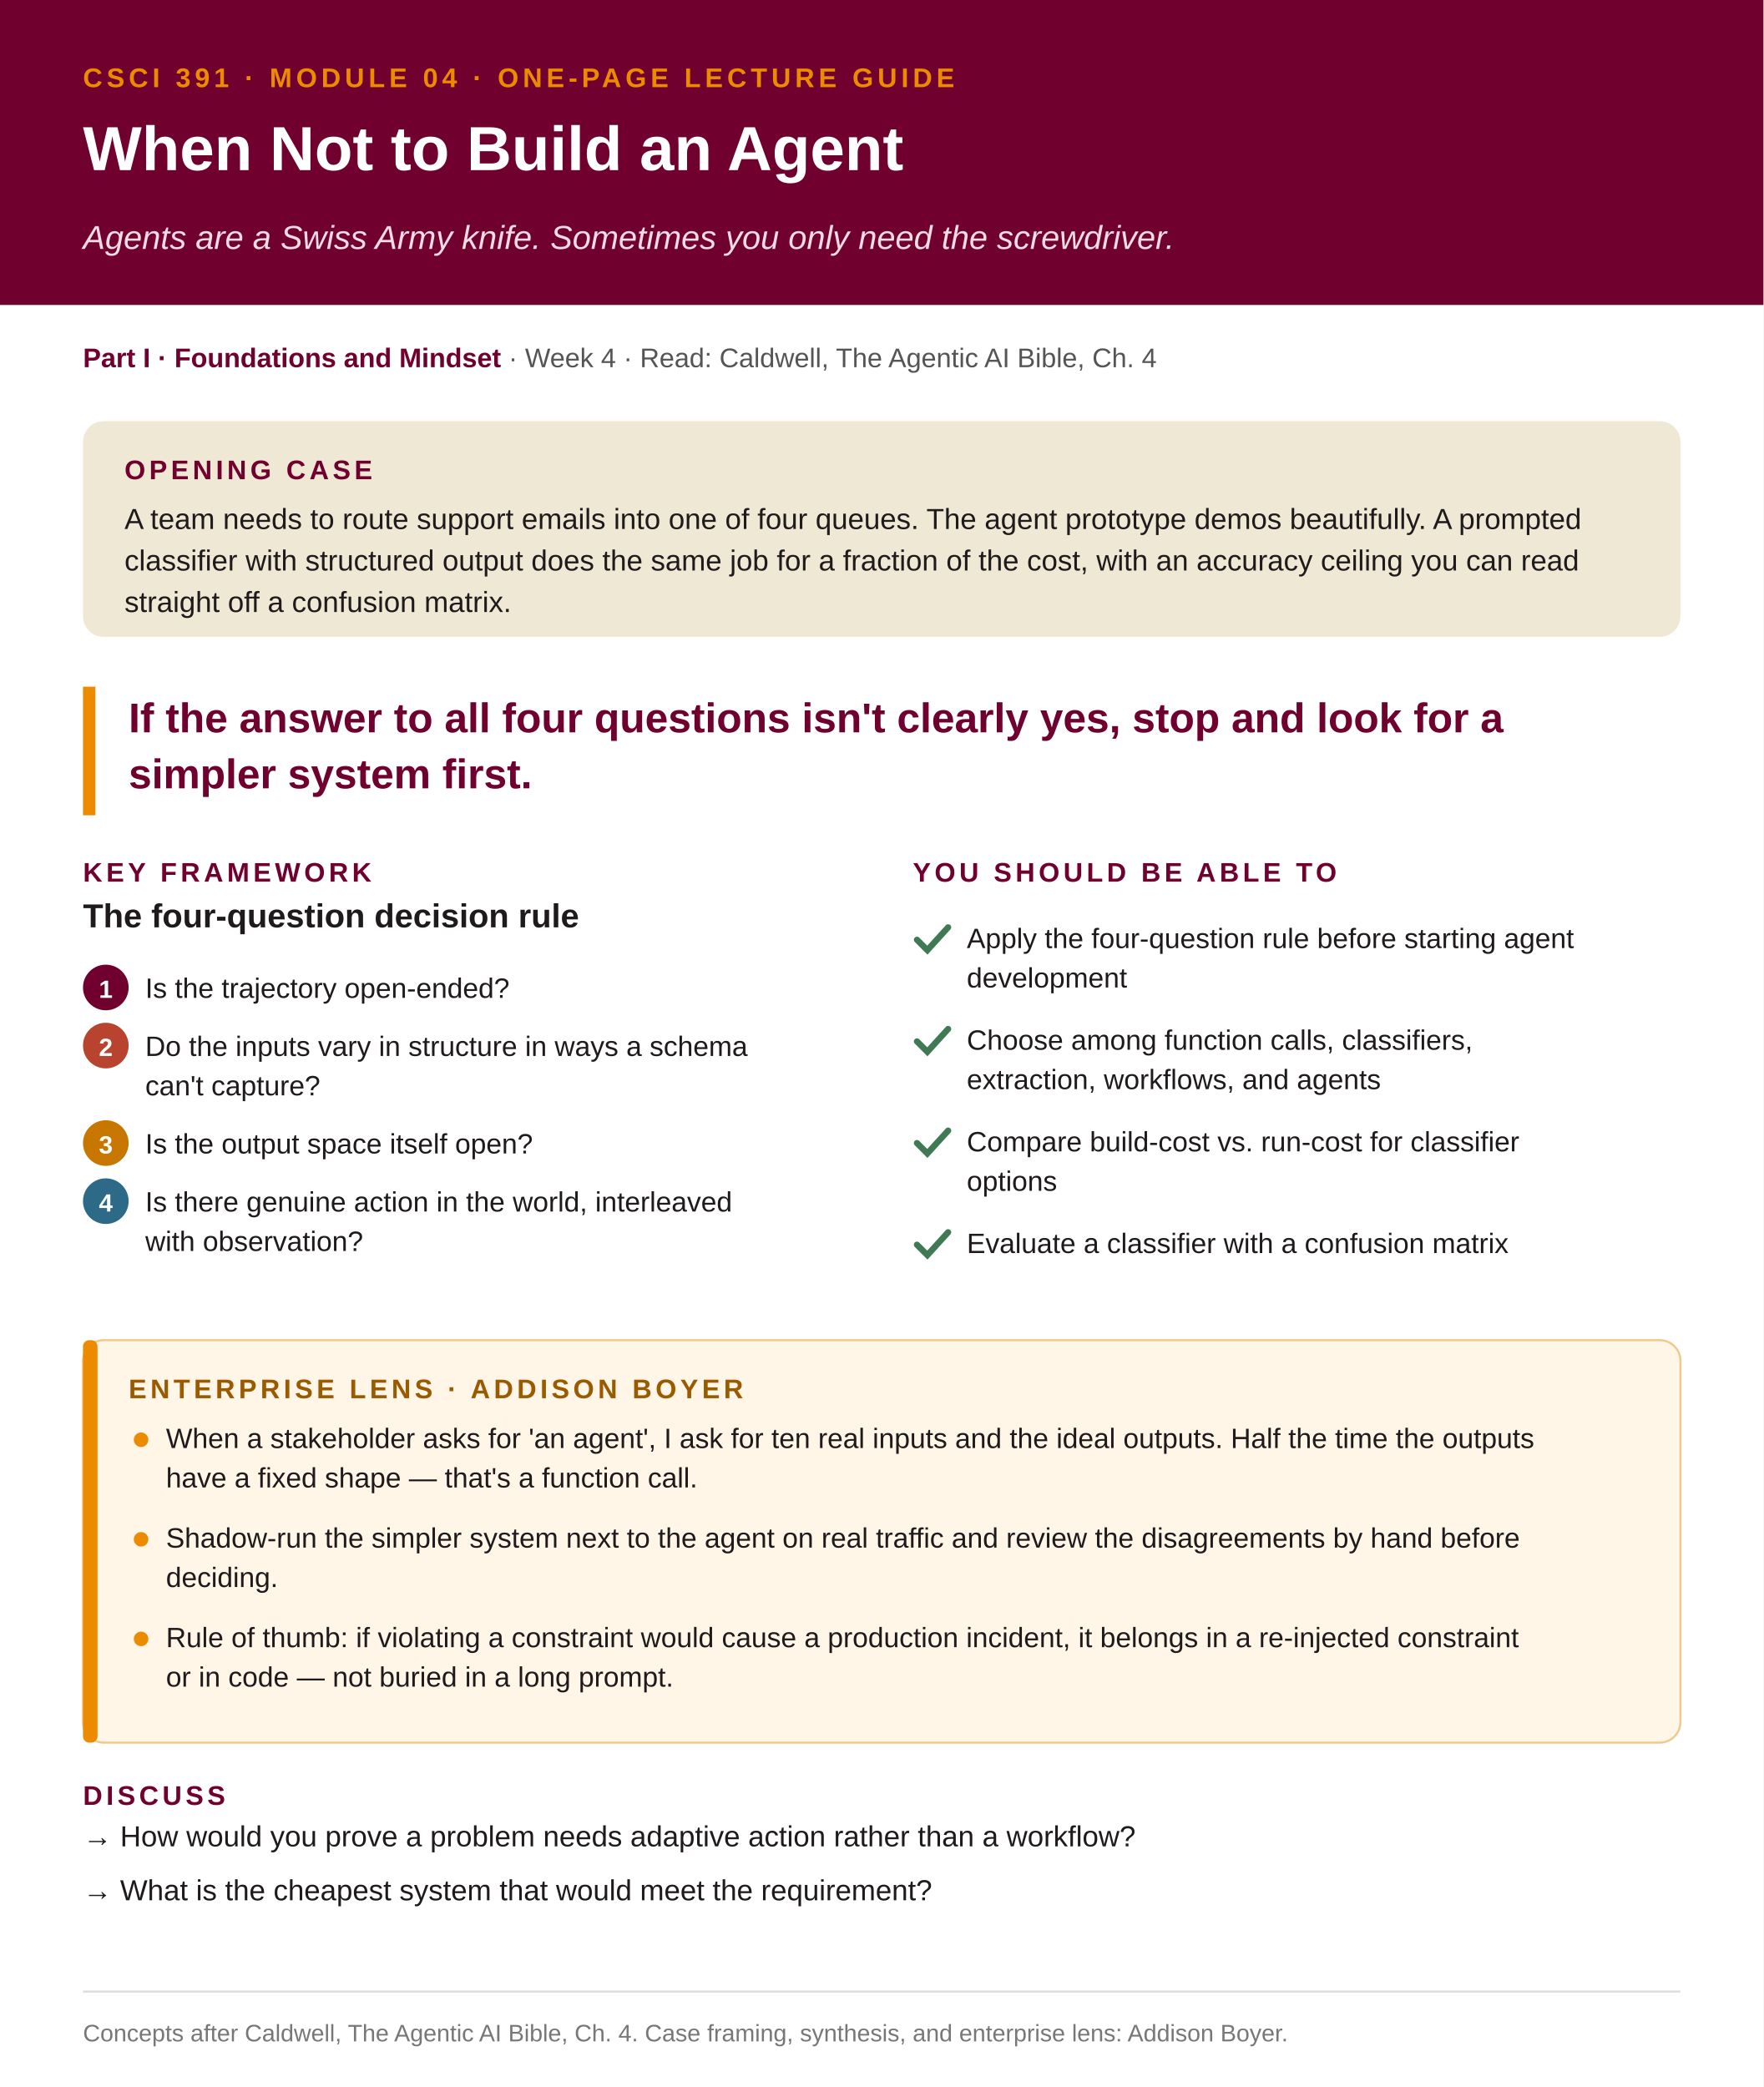
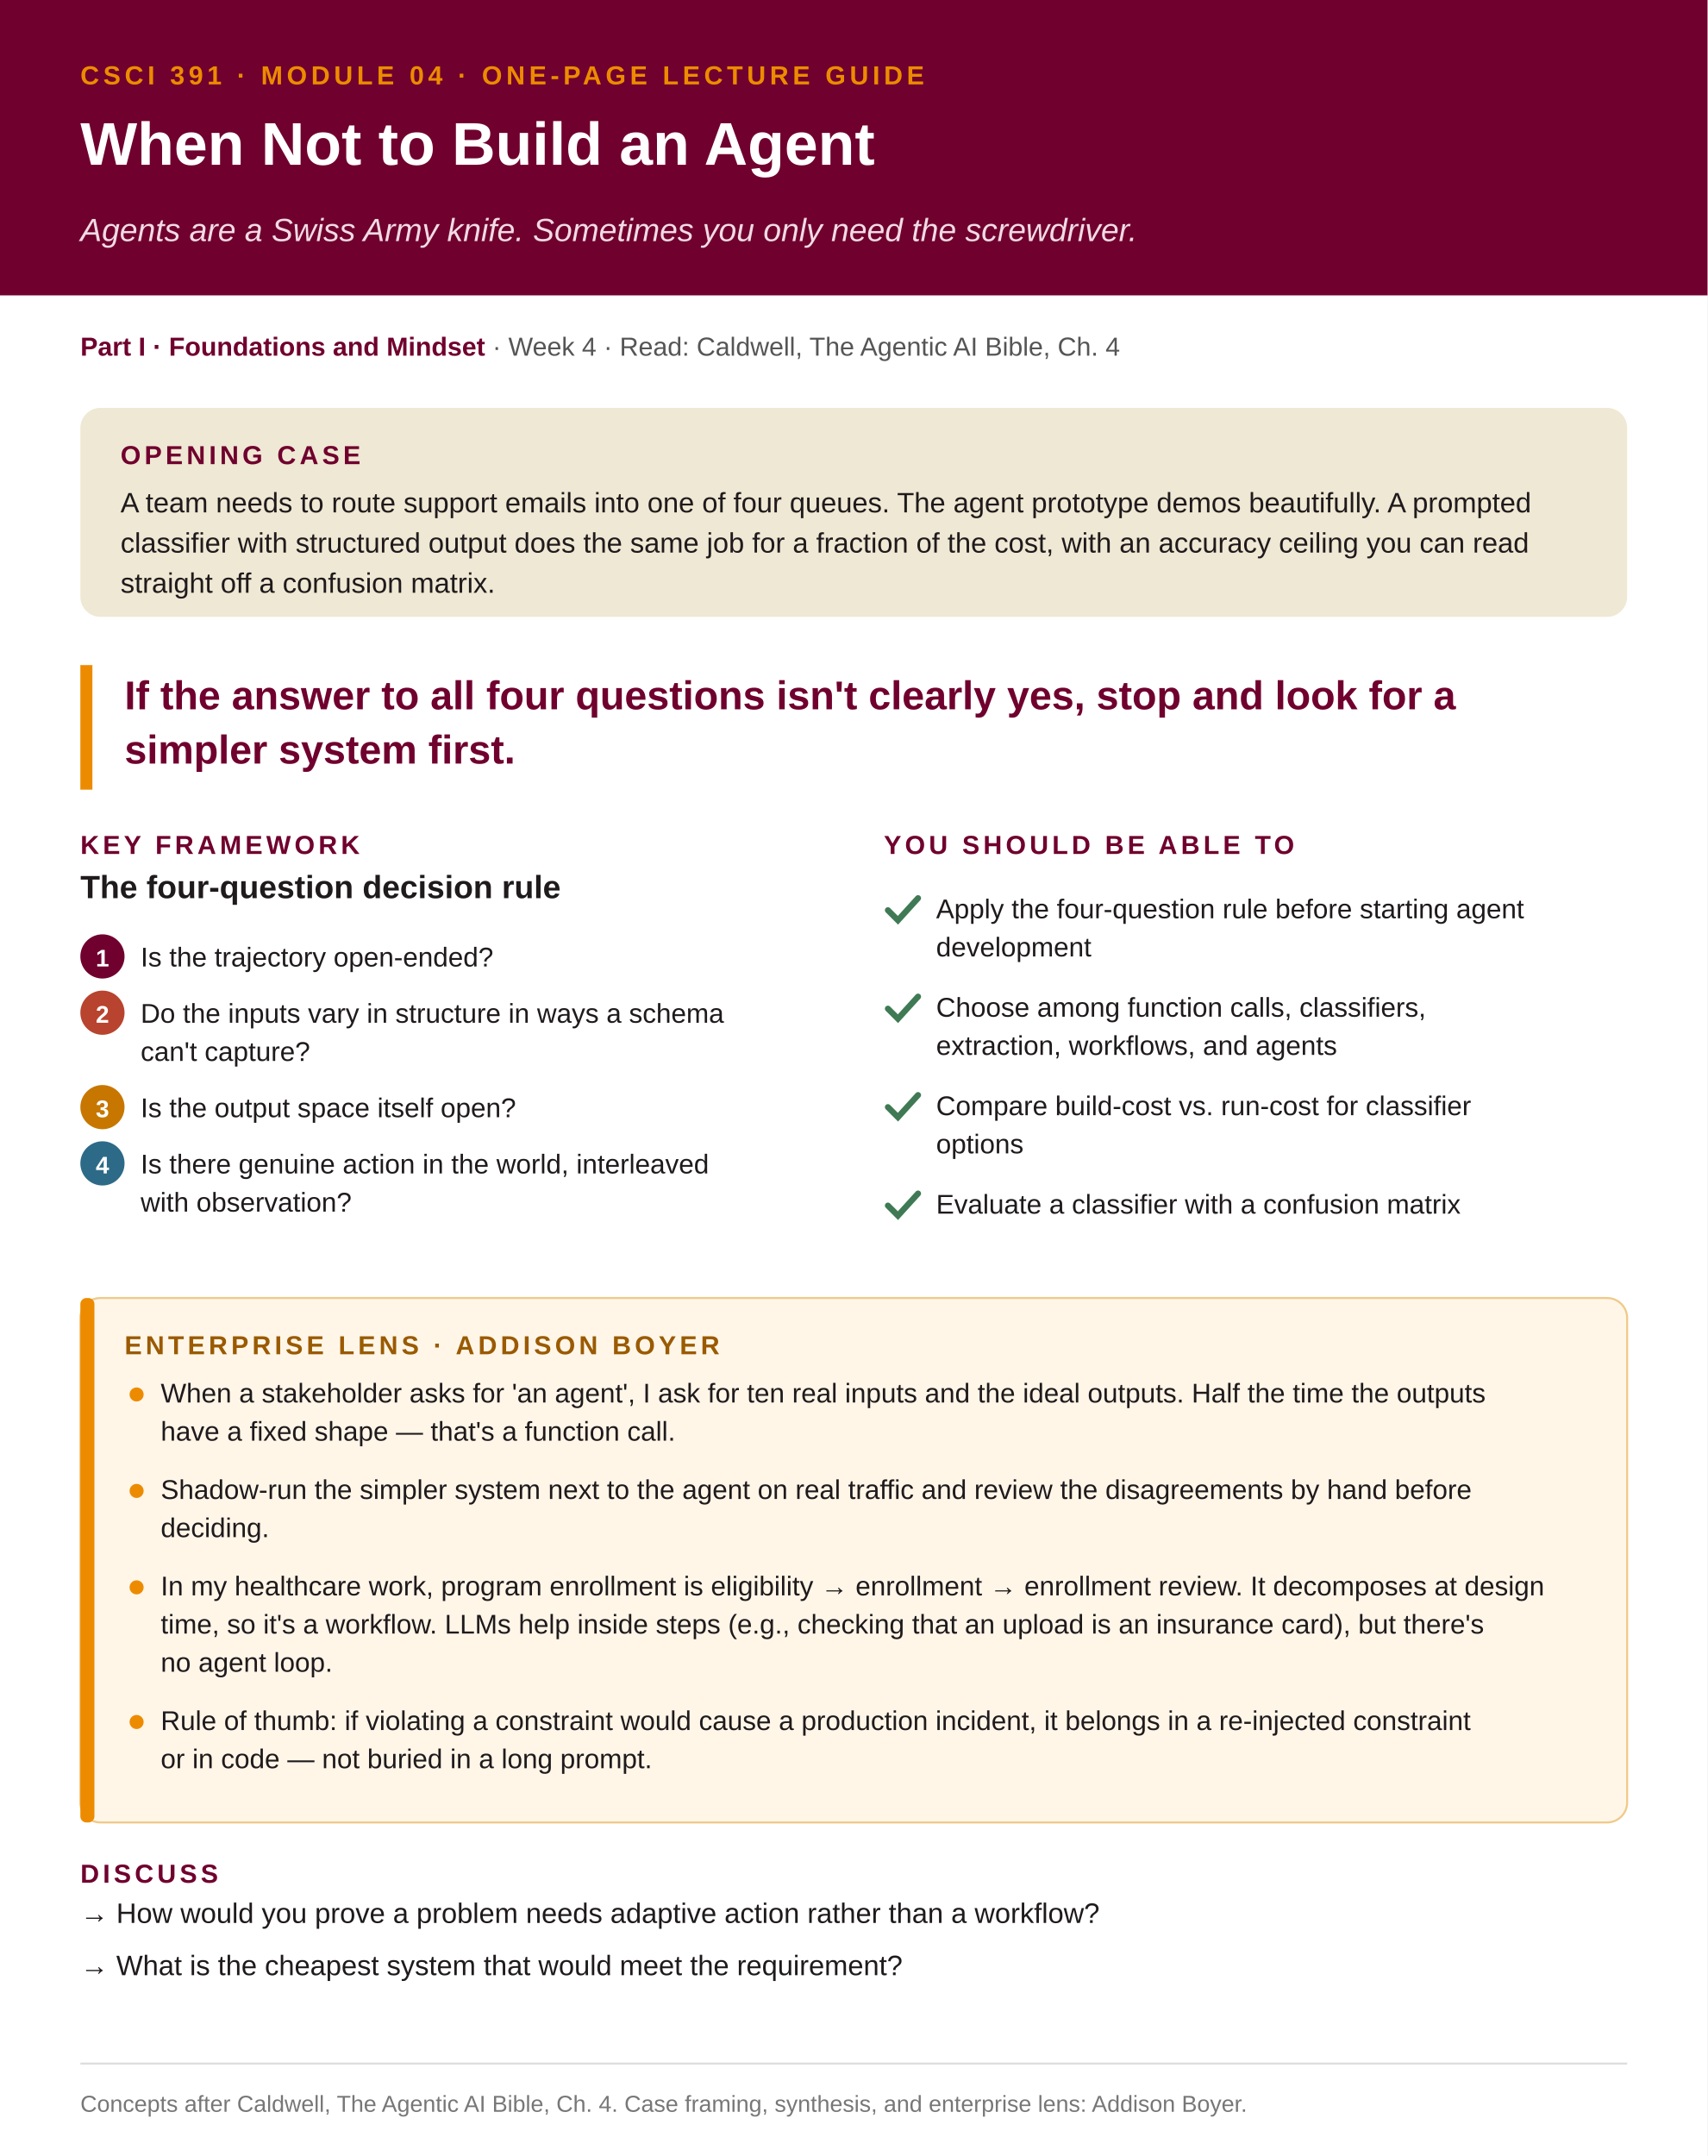
- <svg xmlns="http://www.w3.org/2000/svg" viewBox="0 0 850 1006" width="850" height="1006" font-family="'Segoe UI', 'Helvetica Neue', Arial, sans-serif">
+ <svg xmlns="http://www.w3.org/2000/svg" viewBox="0 0 850 1073" width="850" height="1073" font-family="'Segoe UI', 'Helvetica Neue', Arial, sans-serif">
  <rect width="100%" height="100%" fill="#fff" />
  <rect width="850" height="147" fill="#70002e" />
  <text x="40" y="42" fill="#ED8B00" font-size="13" font-weight="700" letter-spacing="2">CSCI 391 · MODULE 04 · ONE-PAGE LECTURE GUIDE</text>
  <text x="40" y="82" fill="#fff" font-size="30" font-weight="800">When Not to Build an Agent</text>
  <text x="40" y="120" fill="#f1dbe4" font-size="16" font-style="italic">Agents are a Swiss Army knife. Sometimes you only need the screwdriver.</text>
  <text x="40" y="177" fill="#555" font-size="13">
    <tspan font-weight="700" fill="#70002e">Part I · Foundations and Mindset</tspan>   ·   Week 4   ·   Read: Caldwell, The Agentic AI Bible, Ch. 4</text>
  <rect x="40" y="203" width="770" height="104" rx="10" fill="#efe8d4" />
  <text x="60" y="231" fill="#70002e" font-size="13" font-weight="800" letter-spacing="1.8">OPENING CASE</text>
  <text x="60" y="255" fill="#1f1a1c" font-size="14">A team needs to route support emails into one of four queues. The agent prototype demos beautifully. A prompted</text>
  <text x="60" y="275" fill="#1f1a1c" font-size="14">classifier with structured output does the same job for a fraction of the cost, with an accuracy ceiling you can read</text>
  <text x="60" y="295" fill="#1f1a1c" font-size="14">straight off a confusion matrix.</text>
  <rect x="40" y="331" width="6" height="62" fill="#ED8B00" />
  <text x="62" y="353" fill="#70002e" font-size="20" font-weight="700">If the answer to all four questions isn't clearly yes, stop and look for a</text>
  <text x="62" y="380" fill="#70002e" font-size="20" font-weight="700">simpler system first.</text>
  <text x="40" y="425" fill="#70002e" font-size="13" font-weight="800" letter-spacing="1.8">KEY FRAMEWORK</text>
  <text x="40" y="447" fill="#1f1a1c" font-size="16" font-weight="700">The four-question decision rule</text>
  <circle cx="51" cy="476" r="11" fill="#70002e" />
  <text x="51" y="481" fill="#fff" font-size="12" font-weight="700" text-anchor="middle">1</text>
  <text x="70" y="481" fill="#1f1a1c" font-size="13.5">Is the trajectory open-ended?</text>
  <circle cx="51" cy="504" r="11" fill="#b8432f" />
  <text x="51" y="509" fill="#fff" font-size="12" font-weight="700" text-anchor="middle">2</text>
  <text x="70" y="509" fill="#1f1a1c" font-size="13.5">Do the inputs vary in structure in ways a schema</text>
  <text x="70" y="528" fill="#1f1a1c" font-size="13.5">can't capture?</text>
  <circle cx="51" cy="551" r="11" fill="#c77700" />
  <text x="51" y="556" fill="#fff" font-size="12" font-weight="700" text-anchor="middle">3</text>
  <text x="70" y="556" fill="#1f1a1c" font-size="13.5">Is the output space itself open?</text>
  <circle cx="51" cy="579" r="11" fill="#2d6a87" />
  <text x="51" y="584" fill="#fff" font-size="12" font-weight="700" text-anchor="middle">4</text>
  <text x="70" y="584" fill="#1f1a1c" font-size="13.5">Is there genuine action in the world, interleaved</text>
  <text x="70" y="603" fill="#1f1a1c" font-size="13.5">with observation?</text>
  <text x="440.0" y="425" fill="#70002e" font-size="13" font-weight="800" letter-spacing="1.8">YOU SHOULD BE ABLE TO</text>
  <path d="M442.0,453 l5,5 l10,-11" fill="none" stroke="#3f7a55" stroke-width="3" stroke-linecap="round" />
  <text x="466.0" y="457" fill="#1f1a1c" font-size="13.5">Apply the four-question rule before starting agent</text>
  <text x="466.0" y="476" fill="#1f1a1c" font-size="13.5">development</text>
  <path d="M442.0,502 l5,5 l10,-11" fill="none" stroke="#3f7a55" stroke-width="3" stroke-linecap="round" />
  <text x="466.0" y="506" fill="#1f1a1c" font-size="13.5">Choose among function calls, classifiers,</text>
  <text x="466.0" y="525" fill="#1f1a1c" font-size="13.5">extraction, workflows, and agents</text>
  <path d="M442.0,551 l5,5 l10,-11" fill="none" stroke="#3f7a55" stroke-width="3" stroke-linecap="round" />
  <text x="466.0" y="555" fill="#1f1a1c" font-size="13.5">Compare build-cost vs. run-cost for classifier</text>
  <text x="466.0" y="574" fill="#1f1a1c" font-size="13.5">options</text>
  <path d="M442.0,600 l5,5 l10,-11" fill="none" stroke="#3f7a55" stroke-width="3" stroke-linecap="round" />
  <text x="466.0" y="604" fill="#1f1a1c" font-size="13.5">Evaluate a classifier with a confusion matrix</text>
-   <rect x="40" y="646" width="770" height="194" rx="10" fill="#fff6e8" stroke="#f0c98a" />
-   <rect x="40" y="646" width="7" height="194" rx="3" fill="#ED8B00" />
+   <rect x="40" y="646" width="770" height="261" rx="10" fill="#fff6e8" stroke="#f0c98a" />
+   <rect x="40" y="646" width="7" height="261" rx="3" fill="#ED8B00" />
  <text x="62" y="674" fill="#9a5a00" font-size="13" font-weight="800" letter-spacing="1.8">ENTERPRISE LENS · ADDISON BOYER</text>
  <circle cx="68" cy="694" r="3.5" fill="#ED8B00" />
  <text x="80" y="698" fill="#1f1a1c" font-size="13.5">When a stakeholder asks for 'an agent', I ask for ten real inputs and the ideal outputs. Half the time the outputs</text>
  <text x="80" y="717" fill="#1f1a1c" font-size="13.5">have a fixed shape — that's a function call.</text>
  <circle cx="68" cy="742" r="3.5" fill="#ED8B00" />
  <text x="80" y="746" fill="#1f1a1c" font-size="13.5">Shadow-run the simpler system next to the agent on real traffic and review the disagreements by hand before</text>
  <text x="80" y="765" fill="#1f1a1c" font-size="13.5">deciding.</text>
  <circle cx="68" cy="790" r="3.5" fill="#ED8B00" />
-   <text x="80" y="794" fill="#1f1a1c" font-size="13.5">Rule of thumb: if violating a constraint would cause a production incident, it belongs in a re-injected constraint</text>
-   <text x="80" y="813" fill="#1f1a1c" font-size="13.5">or in code — not buried in a long prompt.</text>
-   <text x="40" y="870" fill="#70002e" font-size="13" font-weight="800" letter-spacing="1.8">DISCUSS</text>
-   <text x="40" y="890" fill="#1f1a1c" font-size="14">→  How would you prove a problem needs adaptive action rather than a workflow?</text>
-   <text x="40" y="916" fill="#1f1a1c" font-size="14">→  What is the cheapest system that would meet the requirement?</text>
-   <line x1="40" y1="960" x2="810" y2="960" stroke="#ddd" />
-   <text x="40" y="984" fill="#777" font-size="11.5">Concepts after Caldwell, The Agentic AI Bible, Ch. 4. Case framing, synthesis, and enterprise lens: Addison Boyer.</text>
+   <text x="80" y="794" fill="#1f1a1c" font-size="13.5">In my healthcare work, program enrollment is eligibility → enrollment → enrollment review. It decomposes at design</text>
+   <text x="80" y="813" fill="#1f1a1c" font-size="13.5">time, so it's a workflow. LLMs help inside steps (e.g., checking that an upload is an insurance card), but there's</text>
+   <text x="80" y="832" fill="#1f1a1c" font-size="13.5">no agent loop.</text>
+   <circle cx="68" cy="857" r="3.5" fill="#ED8B00" />
+   <text x="80" y="861" fill="#1f1a1c" font-size="13.5">Rule of thumb: if violating a constraint would cause a production incident, it belongs in a re-injected constraint</text>
+   <text x="80" y="880" fill="#1f1a1c" font-size="13.5">or in code — not buried in a long prompt.</text>
+   <text x="40" y="937" fill="#70002e" font-size="13" font-weight="800" letter-spacing="1.8">DISCUSS</text>
+   <text x="40" y="957" fill="#1f1a1c" font-size="14">→  How would you prove a problem needs adaptive action rather than a workflow?</text>
+   <text x="40" y="983" fill="#1f1a1c" font-size="14">→  What is the cheapest system that would meet the requirement?</text>
+   <line x1="40" y1="1027" x2="810" y2="1027" stroke="#ddd" />
+   <text x="40" y="1051" fill="#777" font-size="11.5">Concepts after Caldwell, The Agentic AI Bible, Ch. 4. Case framing, synthesis, and enterprise lens: Addison Boyer.</text>
</svg>
